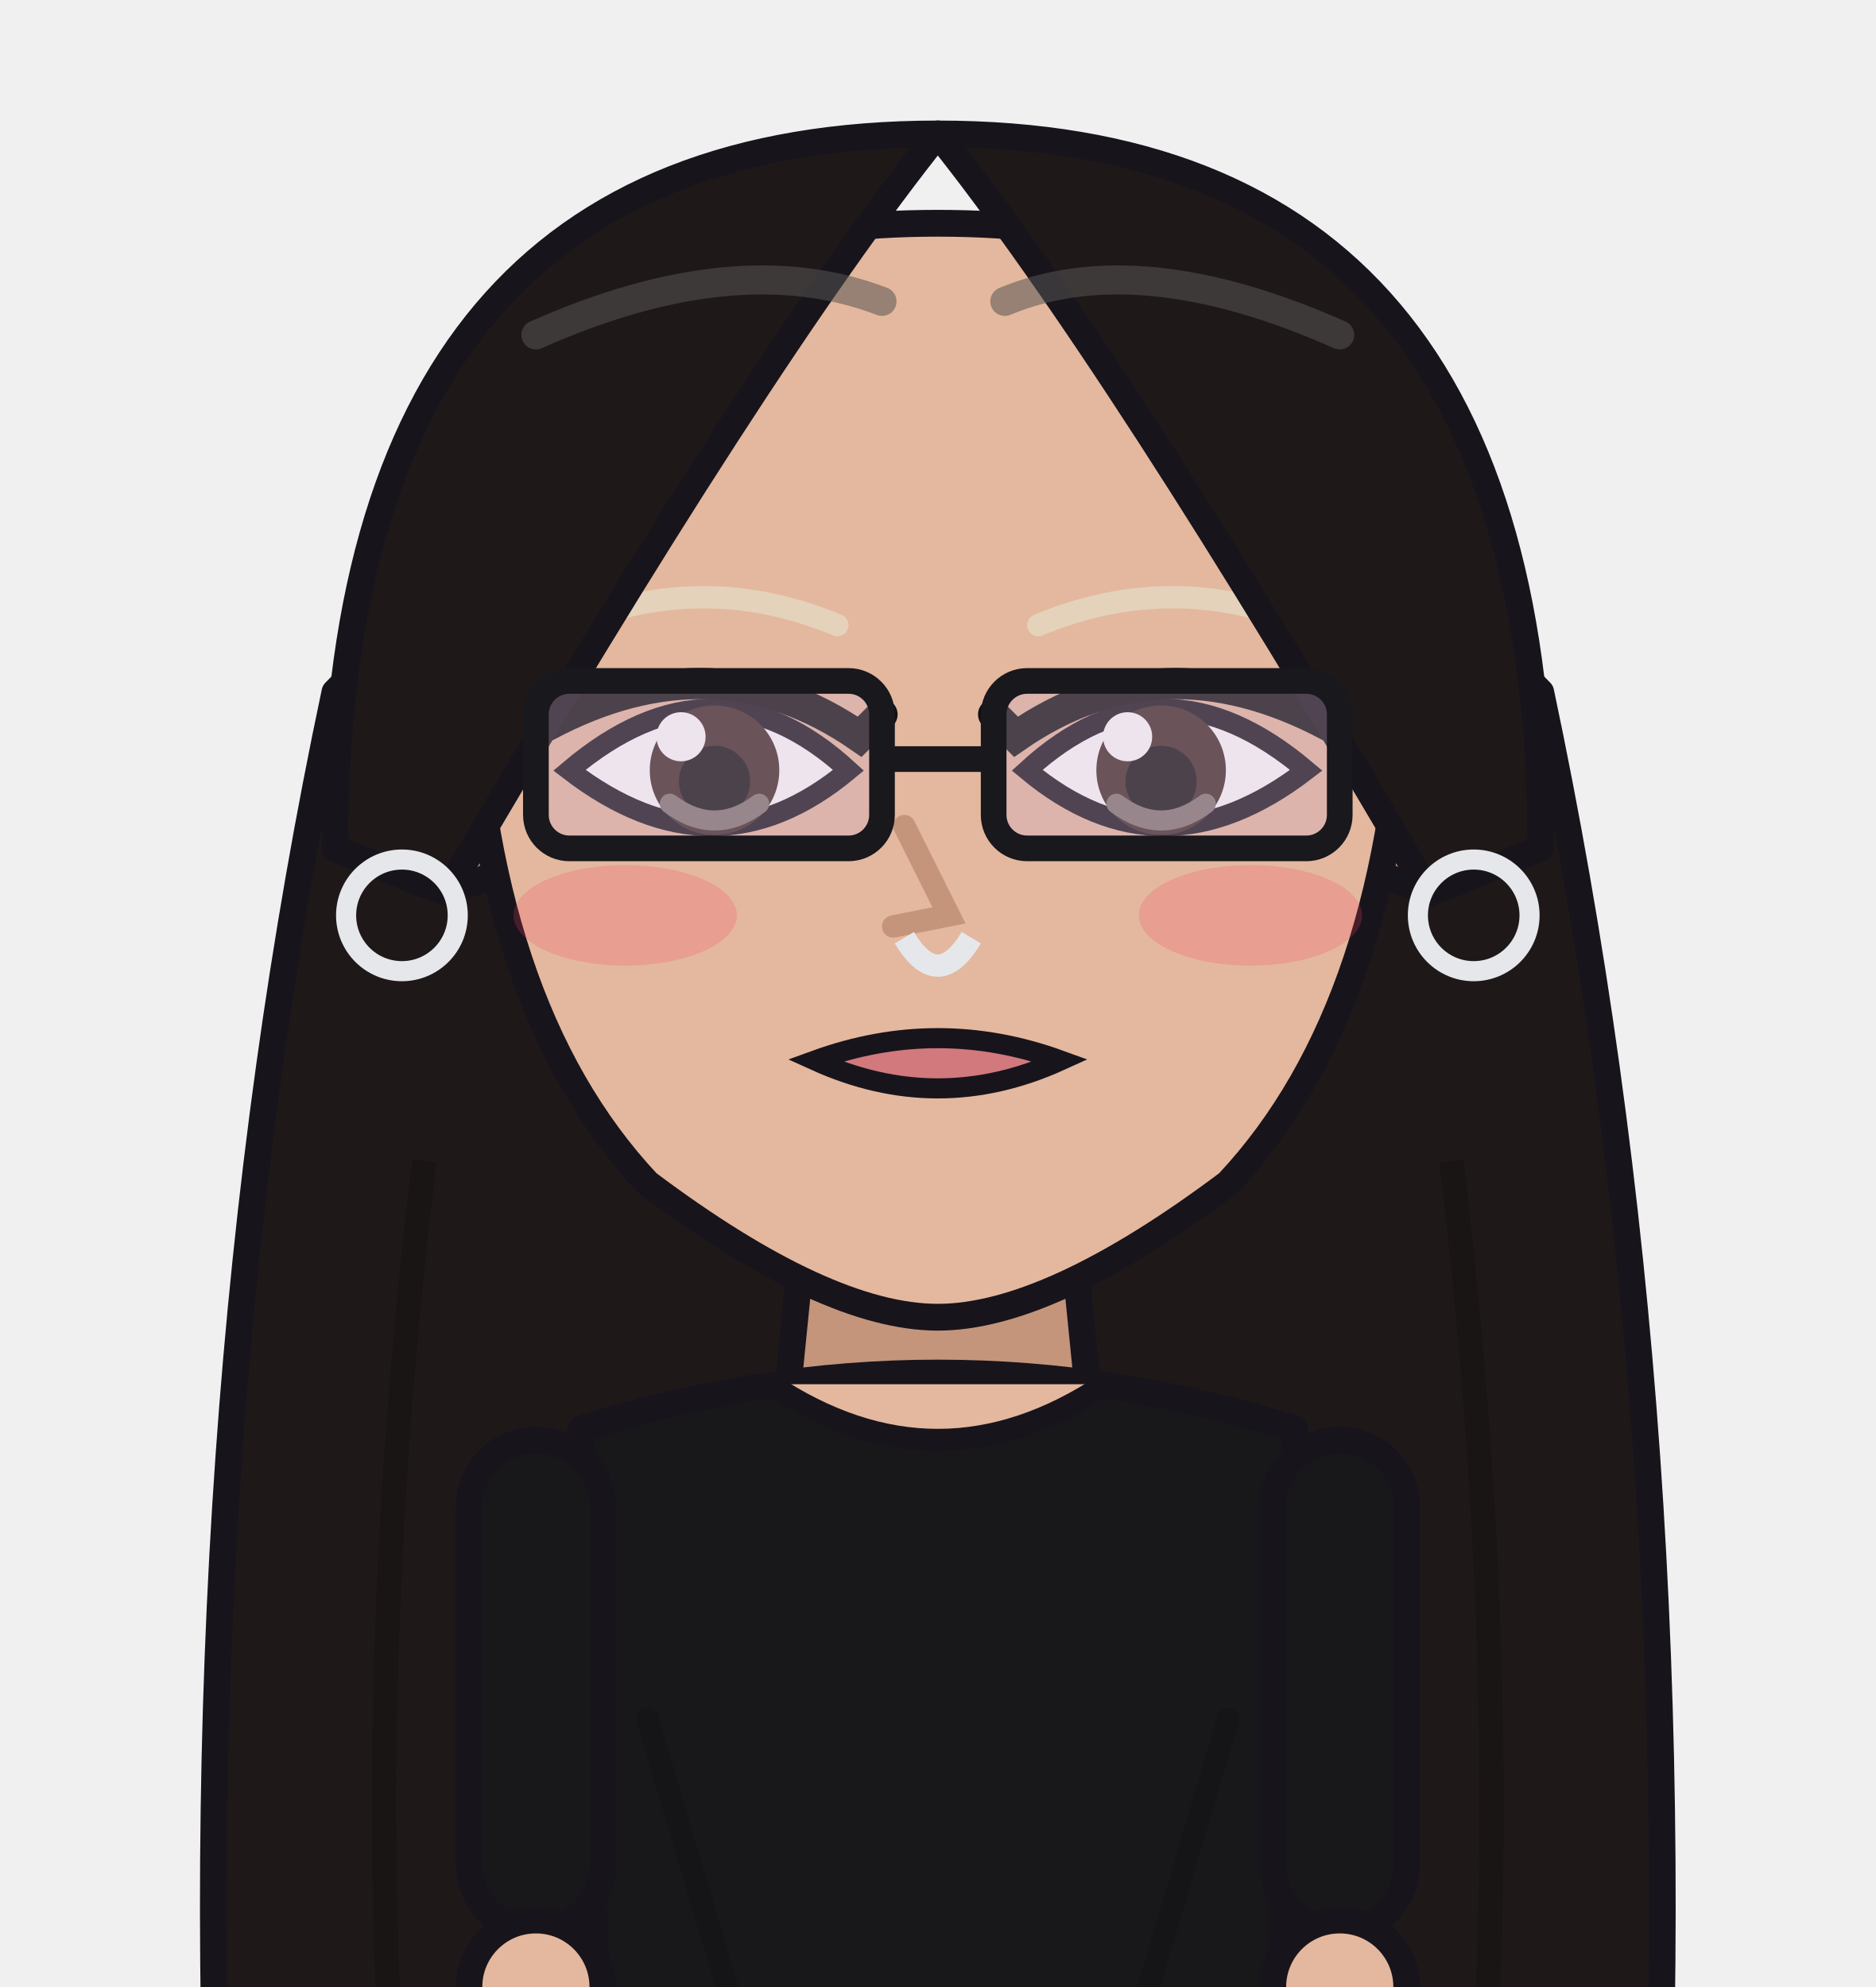
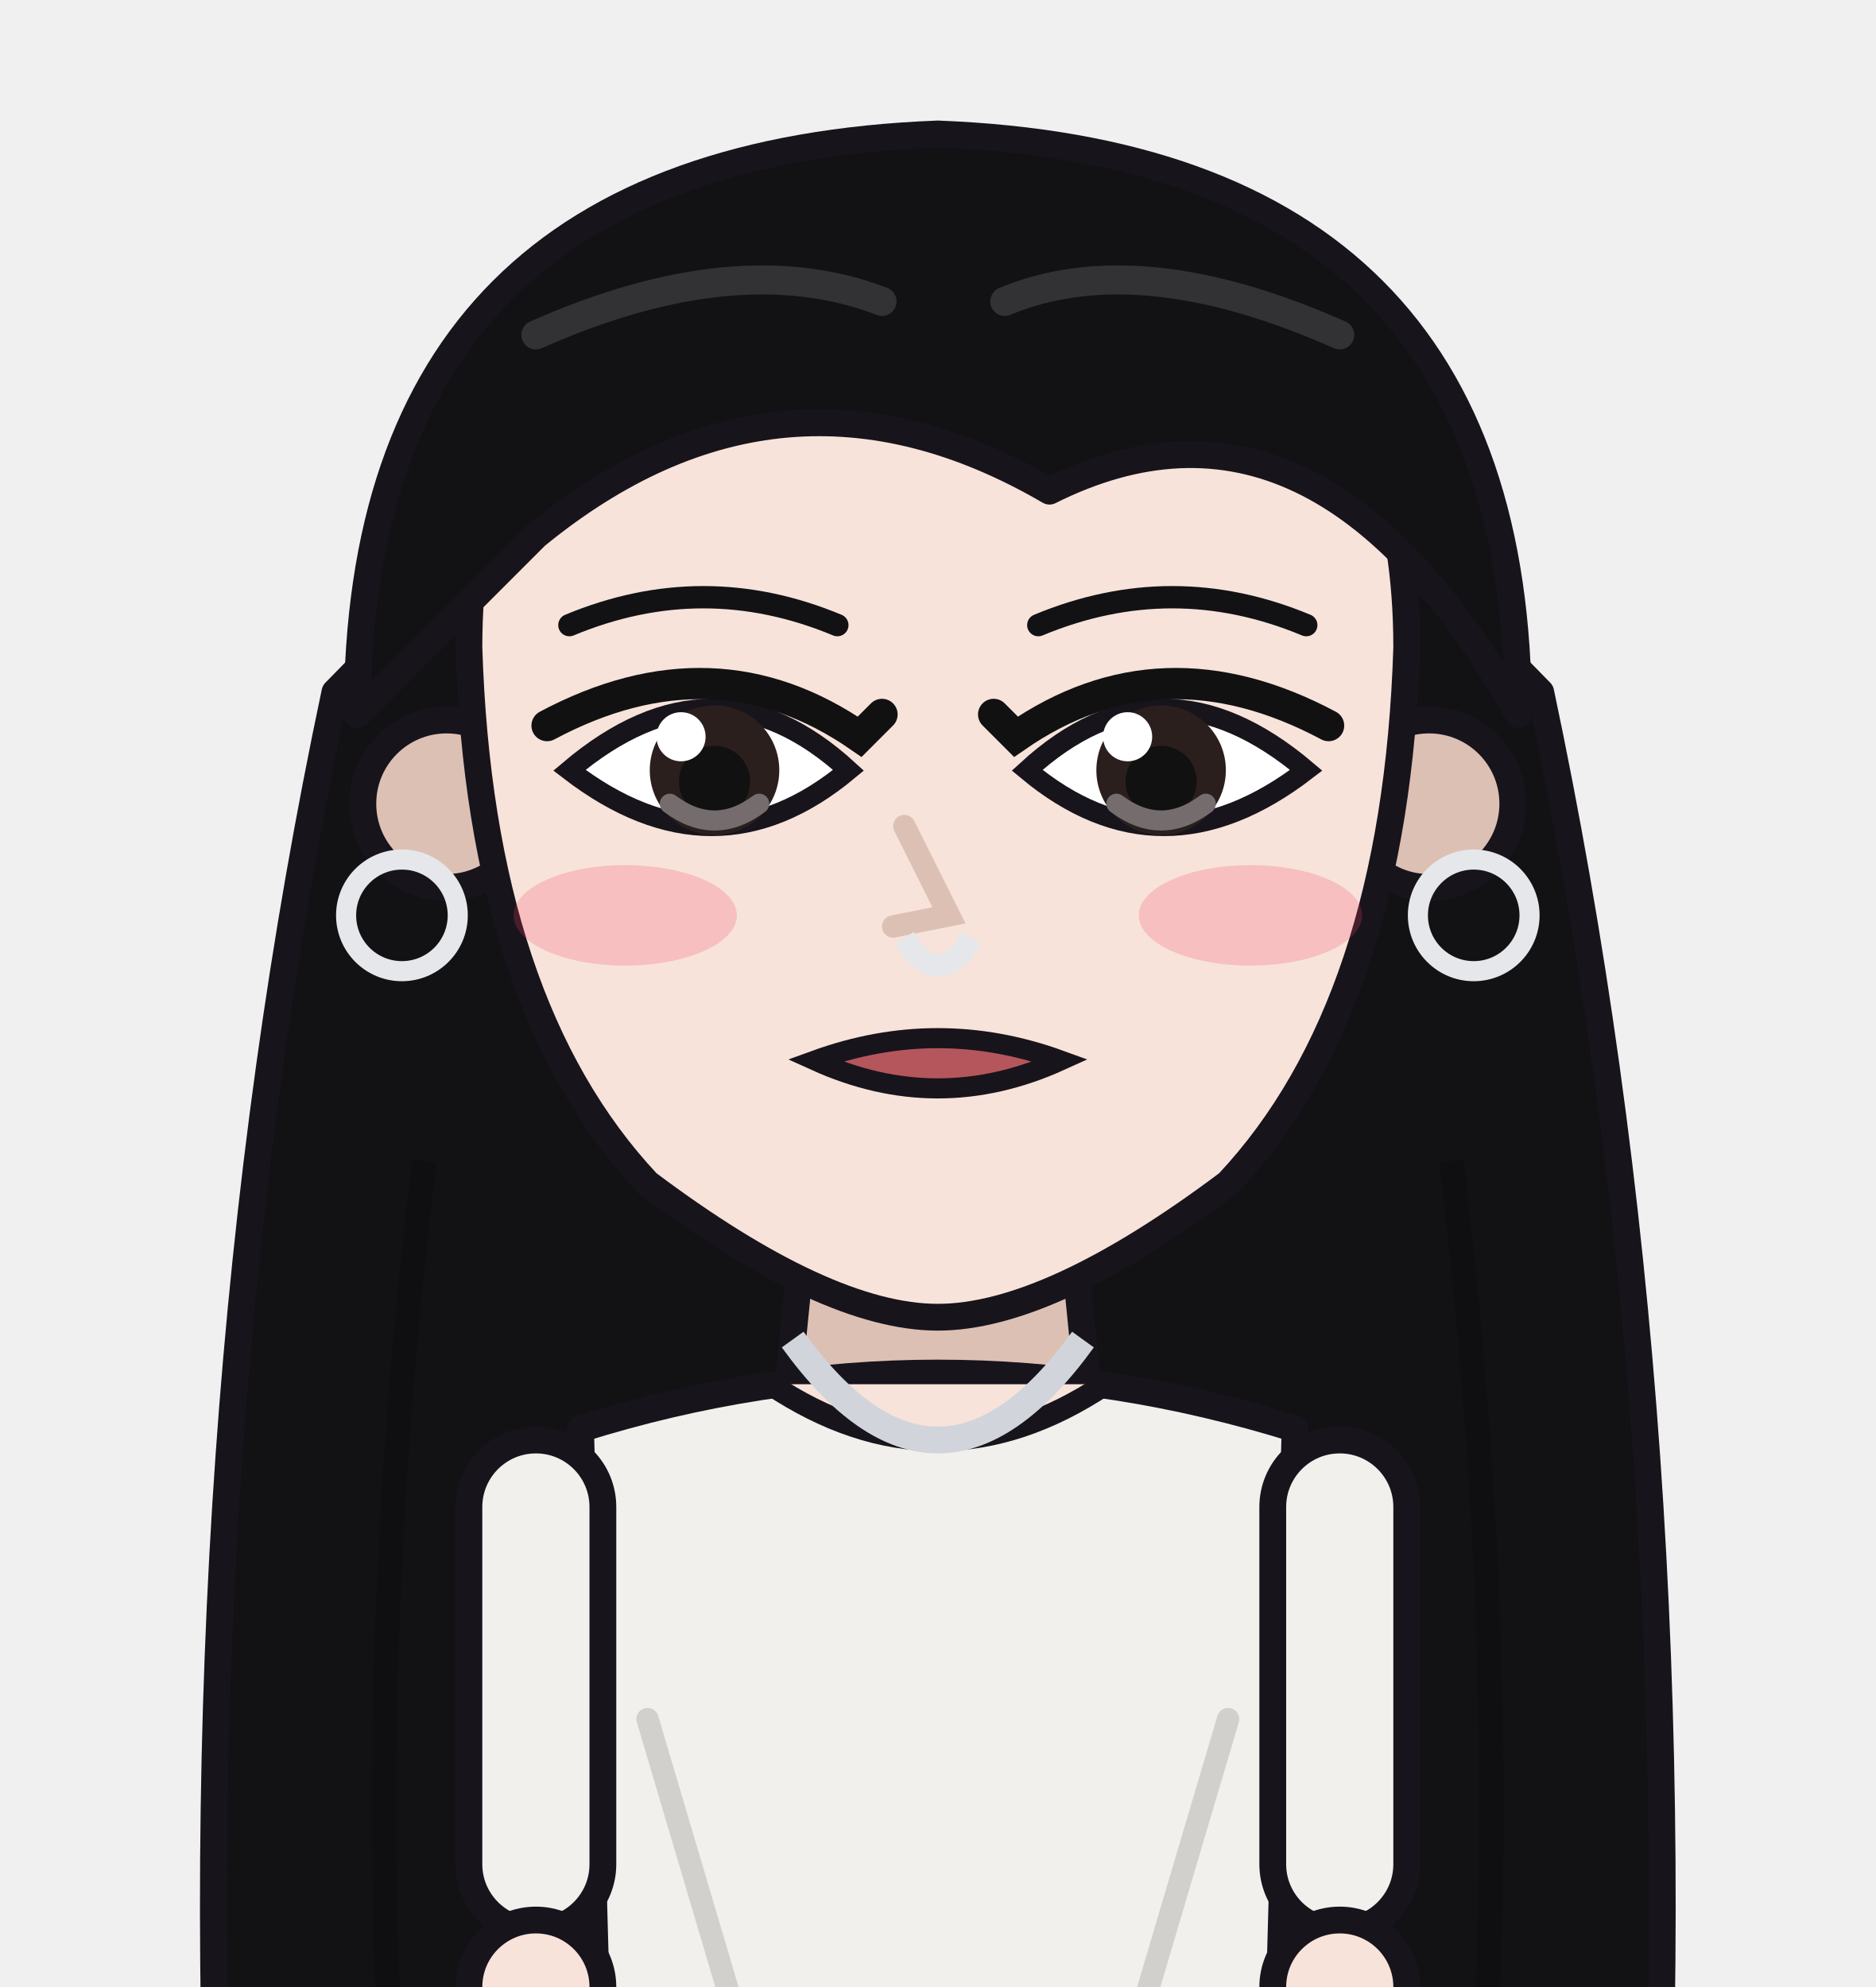
<svg xmlns="http://www.w3.org/2000/svg" viewBox="26 14 168 178" class="luiggi-rig-svg" data-char="sol">
  <g class="rig-root">
    <g class="rig-hair-back">
-       <path d="M56 76 Q42 142 46 218 Q110 232 174 218 Q178 142 164 76 Q110 20 56 76 Z" fill="#1E1918" stroke="#18141C" stroke-width="2.4" stroke-linejoin="round" />
-       <path d="M64 118 Q58 168 62 212 M156 118 Q162 168 158 212" fill="none" stroke="#171312" stroke-width="2.2" opacity="0.65" />
+       <path d="M56 76 Q42 142 46 218 Q110 232 174 218 Q178 142 164 76 Q110 20 56 76 Z" fill="#121215" stroke="#18141C" stroke-width="2.4" stroke-linejoin="round" />
+       <path d="M64 118 Q58 168 62 212 M156 118 Q162 168 158 212" fill="none" stroke="#0e0e10" stroke-width="2.2" opacity="0.65" />
    </g>
    <g class="rig-legs" />
-     <path d="M98 124 L122 124 L124 144 Q110 150 96 144 Z" fill="#C4957A" stroke="#18141C" stroke-width="2.4" />
+     <path d="M98 124 L122 124 L124 144 Q110 150 96 144 Z" fill="#DDC0B4" stroke="#18141C" stroke-width="2.4" />
    <g class="rig-torso">
-       <path d="M78 142 Q110 132 142 142 L140 214 L80 214 Z" fill="#18181B" stroke="#18141C" stroke-width="2.4" stroke-linejoin="round" />
-       <path d="M95 138 Q110 148 125 138" fill="#E4B89E" stroke="#18141C" stroke-width="2" />
-       <path d="M84 168 L92 195 M136 168 L128 195" stroke="#131315" stroke-width="2" opacity="0.6" stroke-linecap="round" />
+       <path d="M78 142 Q110 132 142 142 L140 214 L80 214 Z" fill="#F2F0EC" stroke="#18141C" stroke-width="2.4" stroke-linejoin="round" />
+       <path d="M95 138 Q110 148 125 138" fill="#F7E3DA" stroke="#18141C" stroke-width="2" />
+       <path d="M84 168 L92 195 M136 168 L128 195" stroke="#bdbbb8" stroke-width="2" opacity="0.6" stroke-linecap="round" />
    </g>
    <g class="rig-arms">
      <g class="rig-arm-l">
-         <rect x="68" y="143" width="12" height="44" rx="6" fill="#18181B" stroke="#18141C" stroke-width="2.4" />
-         <circle cx="74" cy="192" r="6" fill="#E4B89E" stroke="#18141C" stroke-width="2.4" />
+         <rect x="68" y="143" width="12" height="44" rx="6" fill="#F2F0EC" stroke="#18141C" stroke-width="2.4" />
+         <circle cx="74" cy="192" r="6" fill="#F7E3DA" stroke="#18141C" stroke-width="2.4" />
      </g>
      <g class="rig-arm-r">
-         <rect x="140" y="143" width="12" height="44" rx="6" fill="#18181B" stroke="#18141C" stroke-width="2.4" />
-         <circle cx="146" cy="192" r="6" fill="#E4B89E" stroke="#18141C" stroke-width="2.4" />
+         <rect x="140" y="143" width="12" height="44" rx="6" fill="#F2F0EC" stroke="#18141C" stroke-width="2.4" />
+         <circle cx="146" cy="192" r="6" fill="#F7E3DA" stroke="#18141C" stroke-width="2.4" />
      </g>
    </g>
    <g class="rig-head">
-       <circle cx="66" cy="86" r="7.5" fill="#C4957A" stroke="#18141C" stroke-width="2.4" />
-       <circle cx="154" cy="86" r="7.5" fill="#C4957A" stroke="#18141C" stroke-width="2.4" />
-       <path d="M68 72 Q68 34 110 34 Q152 34 152 72 Q151 104 136 120 Q120 132 110 132 Q100 132 84 120 Q69 104 68 72 Z" fill="#E4B89E" stroke="#18141C" stroke-width="2.4" stroke-linejoin="round" />
-       <path d="M107 88 L111 96 L106 97" fill="none" stroke="#C4957A" stroke-width="2" stroke-linecap="round" />
+       <circle cx="66" cy="86" r="7.5" fill="#DDC0B4" stroke="#18141C" stroke-width="2.4" />
+       <circle cx="154" cy="86" r="7.5" fill="#DDC0B4" stroke="#18141C" stroke-width="2.4" />
+       <path d="M68 72 Q68 34 110 34 Q152 34 152 72 Q151 104 136 120 Q120 132 110 132 Q100 132 84 120 Q69 104 68 72 Z" fill="#F7E3DA" stroke="#18141C" stroke-width="2.4" stroke-linejoin="round" />
+       <path d="M107 88 L111 96 L106 97" fill="none" stroke="#DDC0B4" stroke-width="2" stroke-linecap="round" />
      <ellipse cx="82" cy="96" rx="10" ry="4.5" fill="#F43F5E" opacity="0.22" />
      <ellipse cx="138" cy="96" rx="10" ry="4.5" fill="#F43F5E" opacity="0.22" />
      <g class="rig-eyes">
        <path d="M77 83 Q90 72 102 83 Q90 93 77 83 Z" fill="#FFFFFF" stroke="#18141C" stroke-width="1.8" />
        <path d="M118 83 Q130 72 143 83 Q130 93 118 83 Z" fill="#FFFFFF" stroke="#18141C" stroke-width="1.8" />
-         <circle cx="90" cy="83" r="5.8" fill="#3D2B24" />
-         <circle cx="130" cy="83" r="5.8" fill="#3D2B24" />
+         <circle cx="90" cy="83" r="5.8" fill="#2B1F1E" />
+         <circle cx="130" cy="83" r="5.8" fill="#2B1F1E" />
        <circle cx="90" cy="84" r="3.19" fill="#111" />
        <circle cx="130" cy="84" r="3.19" fill="#111" />
-         <path d="M86 86 Q90 89 94 86" fill="none" stroke="#817571" stroke-width="1.8" stroke-linecap="round" />
-         <path d="M126 86 Q130 89 134 86" fill="none" stroke="#817571" stroke-width="1.8" stroke-linecap="round" />
+         <path d="M86 86 Q90 89 94 86" fill="none" stroke="#756d6d" stroke-width="1.8" stroke-linecap="round" />
+         <path d="M126 86 Q130 89 134 86" fill="none" stroke="#756d6d" stroke-width="1.8" stroke-linecap="round" />
        <circle cx="87" cy="80" r="2.2" fill="#FFF" />
        <circle cx="127" cy="80" r="2.2" fill="#FFF" />
        <path d="M75 79 Q90 71 103 80 L105 78 M145 79 Q130 71 117 80 L115 78" fill="none" stroke="#111" stroke-width="2.8" stroke-linecap="round" />
      </g>
      <g class="rig-brows">
-         <path d="M77 70 Q89 65 101 70" fill="none" stroke="#E4D2BA" stroke-width="2" stroke-linecap="round" />
-         <path d="M119 70 Q131 65 143 70" fill="none" stroke="#E4D2BA" stroke-width="2" stroke-linecap="round" />
+         <path d="M77 70 Q89 65 101 70" fill="none" stroke="#121215" stroke-width="2" stroke-linecap="round" />
+         <path d="M119 70 Q131 65 143 70" fill="none" stroke="#121215" stroke-width="2" stroke-linecap="round" />
      </g>
      <g class="rig-mouth">
-         <path d="M99 109 Q110 114 121 109 Q110 105 99 109 Z" fill="#D1797D" stroke="#18141C" stroke-width="1.8" />
+         <path d="M99 109 Q110 114 121 109 Q110 105 99 109 Z" fill="#B5565C" stroke="#18141C" stroke-width="1.8" />
      </g>
    </g>
    <g class="rig-hair-front">
-       <path d="M56 90 Q56 26 110 26 Q94 46 66 94 Z" fill="#1E1918" stroke="#18141C" stroke-width="2.4" stroke-linejoin="round" />
-       <path d="M164 90 Q164 26 110 26 Q126 46 154 94 Z" fill="#1E1918" stroke="#18141C" stroke-width="2.4" stroke-linejoin="round" />
-       <path d="M74 44 Q92 36 105 41 M116 41 Q128 36 146 44" fill="none" stroke="#565352" stroke-width="2.6" opacity="0.55" stroke-linecap="round" />
+       <path d="M58 78 Q58 28 110 26 Q162 28 162 78 Q144 46 120 58 Q96 44 74 62 Z" fill="#121215" stroke="#18141C" stroke-width="2.4" stroke-linejoin="round" />
+       <path d="M74 44 Q92 36 105 41 M116 41 Q128 36 146 44" fill="none" stroke="#4d4d50" stroke-width="2.6" opacity="0.55" stroke-linecap="round" />
    </g>
    <g class="rig-accessories">
-       <rect x="74" y="75" width="31" height="15" rx="3" fill="#C9A9C9" fill-opacity="0.32" stroke="#18181D" stroke-width="2.3" />
-       <rect x="115" y="75" width="31" height="15" rx="3" fill="#C9A9C9" fill-opacity="0.32" stroke="#18181D" stroke-width="2.3" />
-       <line x1="105" y1="82" x2="115" y2="82" stroke="#18181D" stroke-width="2.3" />
      <path d="M107 98 Q110 103 113 98" fill="none" stroke="#E5E7EB" stroke-width="2" />
      <circle cx="62" cy="96" r="5" fill="none" stroke="#E5E7EB" stroke-width="1.8" />
      <circle cx="158" cy="96" r="5" fill="none" stroke="#E5E7EB" stroke-width="1.8" />
+       <path d="M97 134 Q110 152 123 134" fill="none" stroke="#D1D5DB" stroke-width="2.4" />
    </g>
  </g>
</svg>
